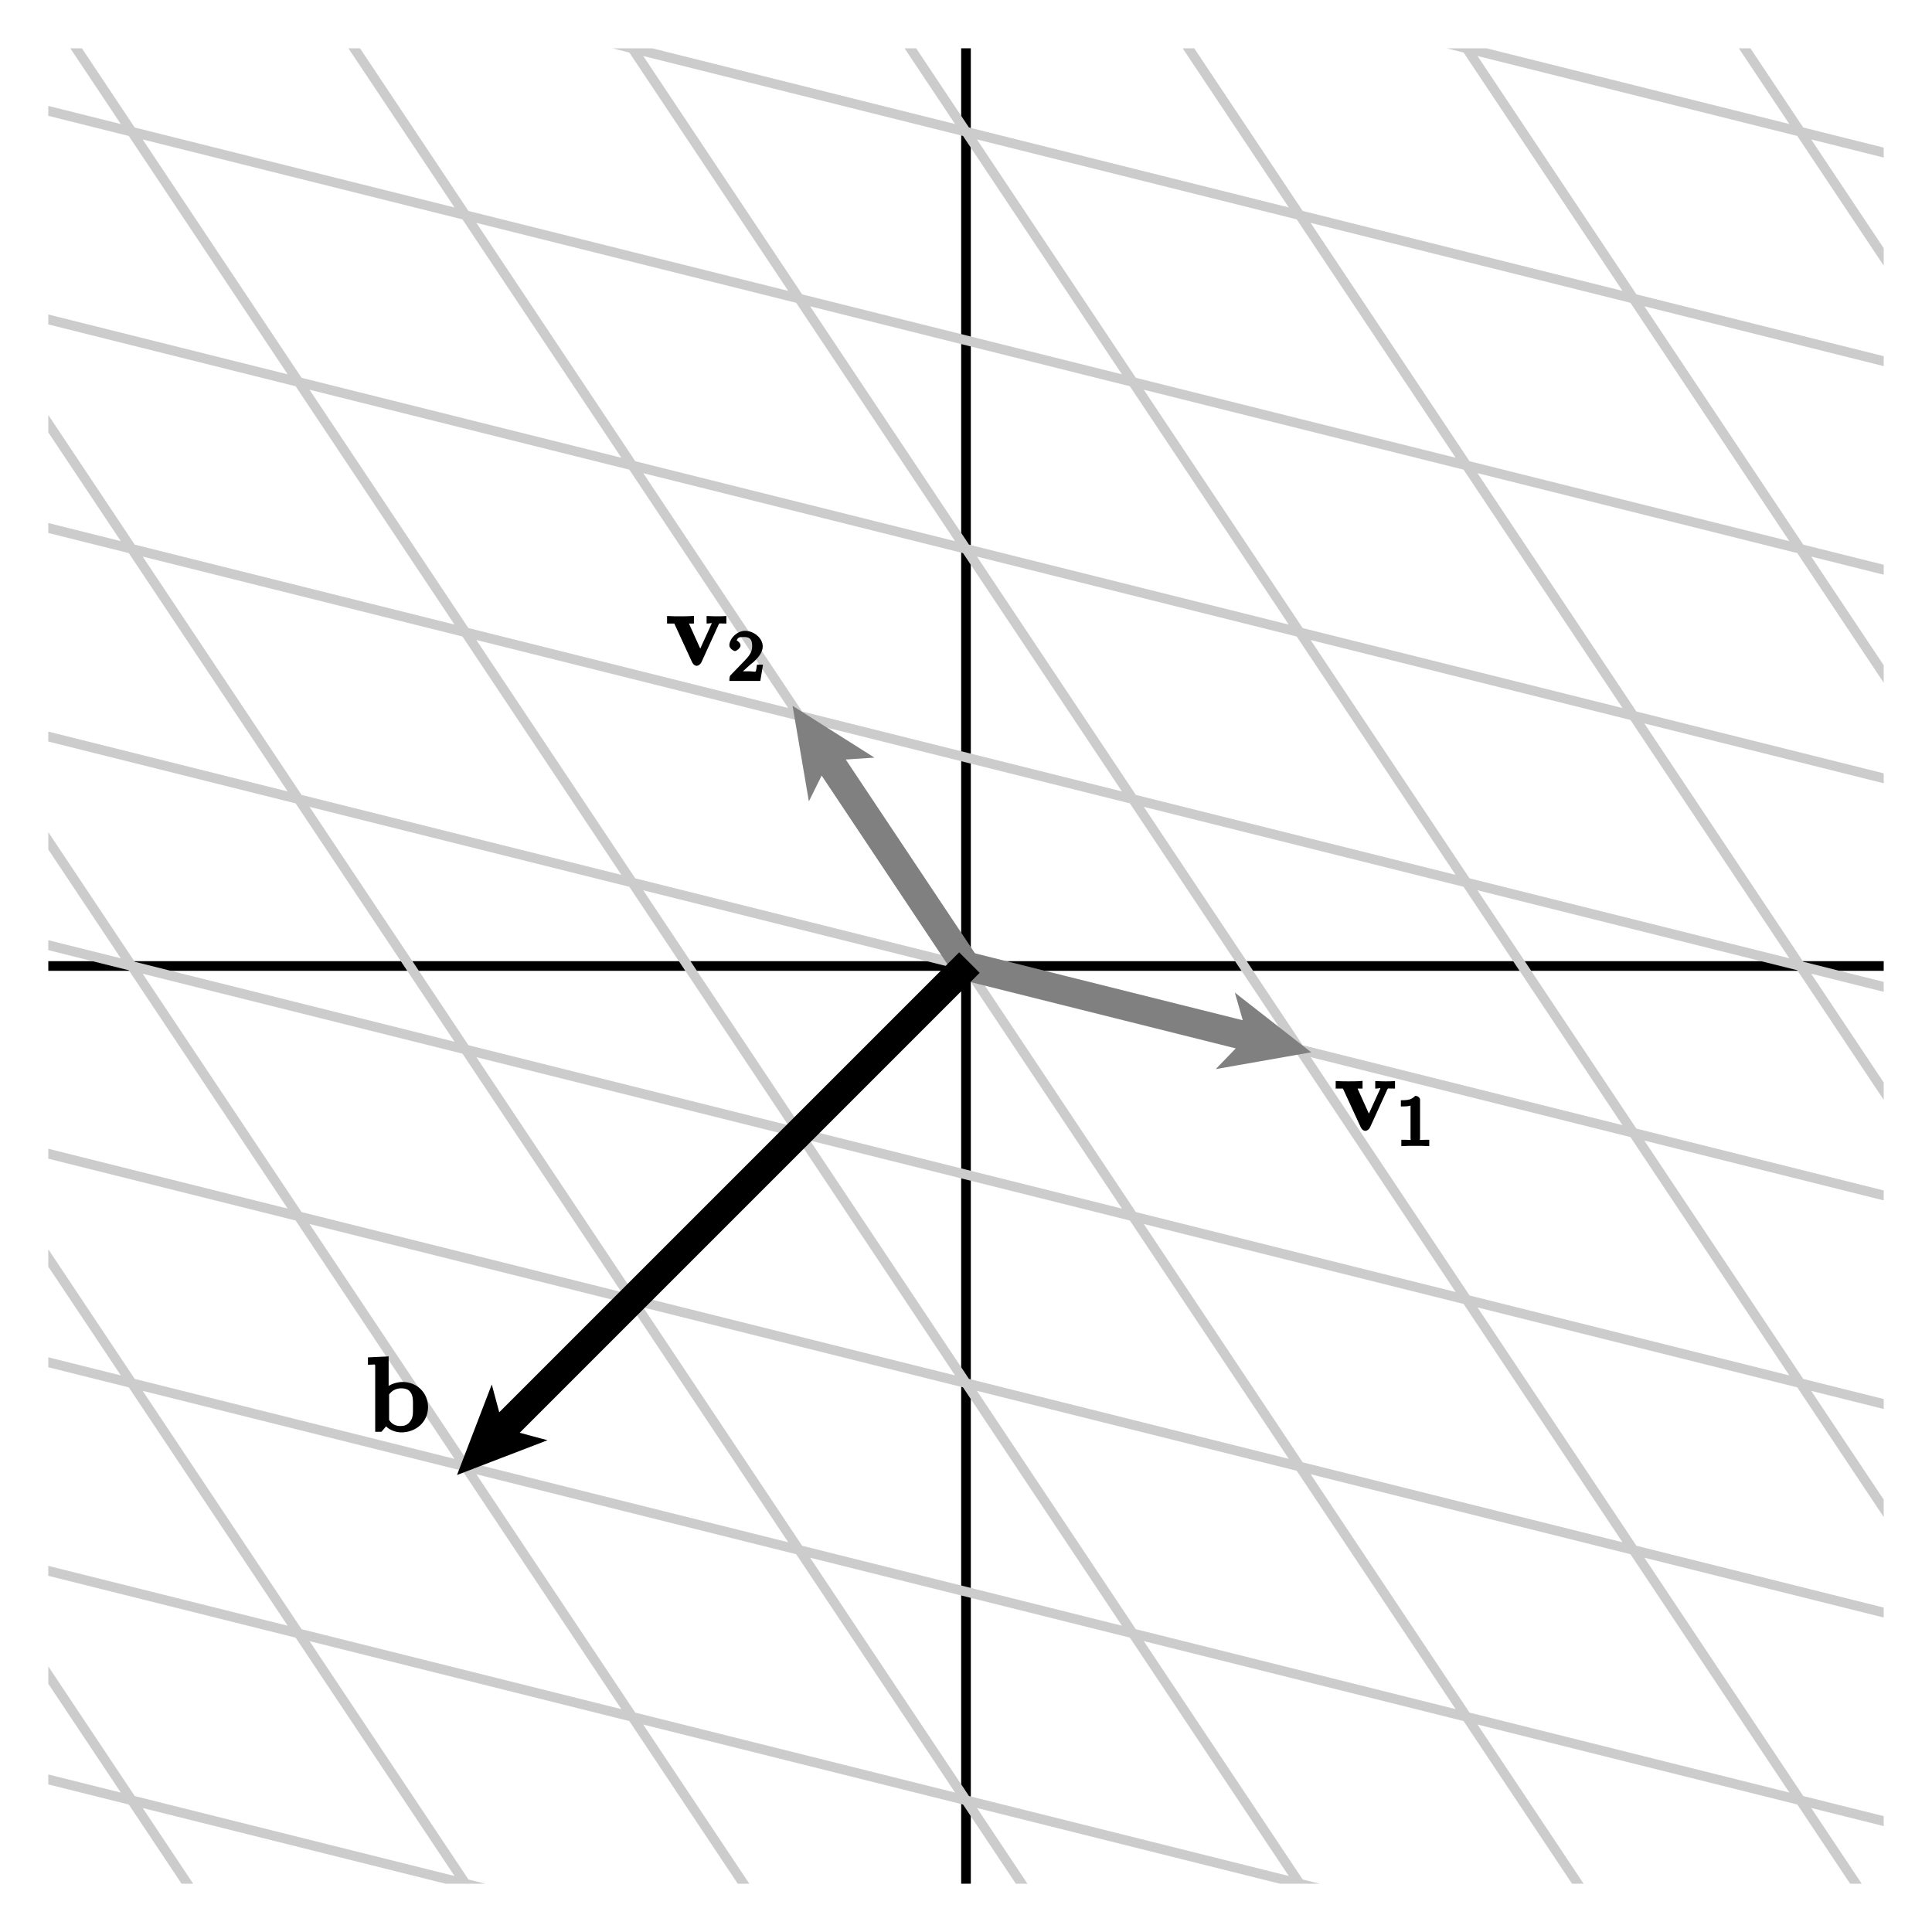
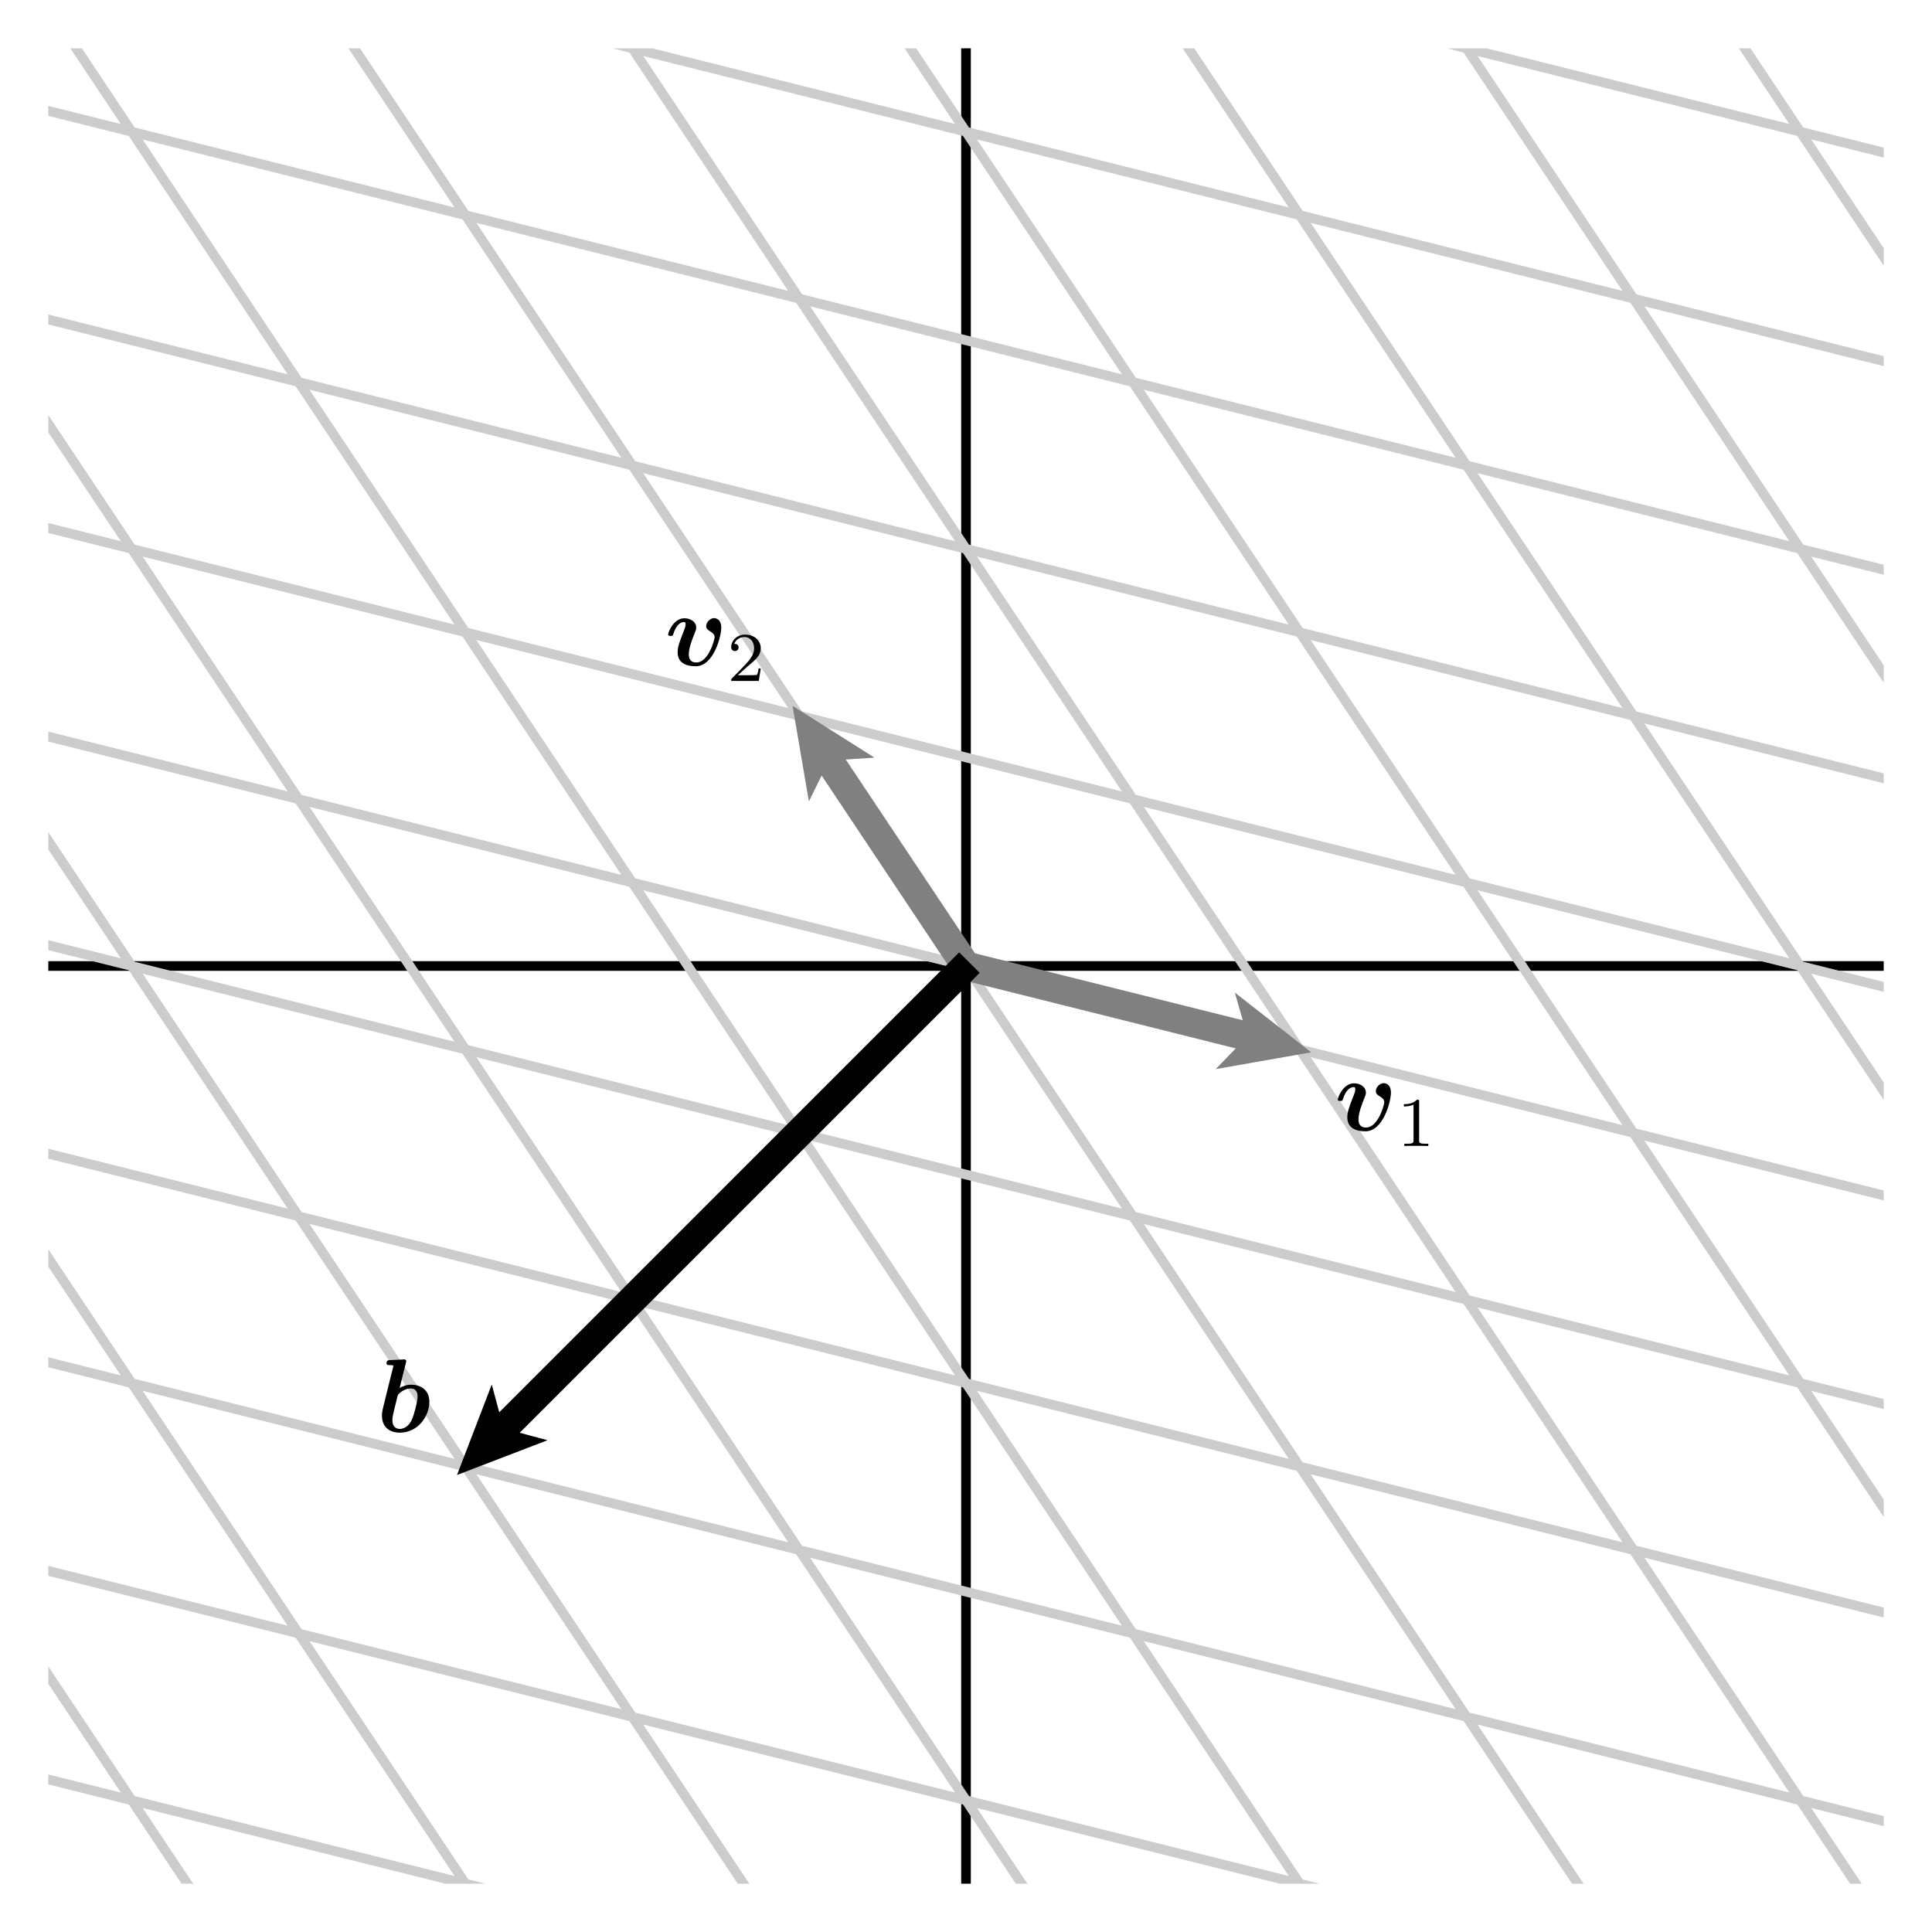
<svg xmlns="http://www.w3.org/2000/svg" xmlns:xlink="http://www.w3.org/1999/xlink" width="200pt" height="200pt" viewBox="0 0 200 200" version="1.1">
  <defs>
    <g>
      <symbol overflow="visible" id="glyph0-0">
        <path style="stroke:none;" d="" />
      </symbol>
      <symbol overflow="visible" id="glyph0-1">
-         <path style="stroke:none;" d="M 5.469 -4.234 C 5.547 -4.391 5.469 -4.328 6.266 -4.328 L 6.266 -5.109 C 5.75 -5.078 5.734 -5.078 5.297 -5.078 C 5 -5.078 4.984 -5.078 4.219 -5.109 L 4.219 -4.328 C 4.656 -4.328 4.75 -4.422 4.75 -4.344 C 4.75 -4.344 4.797 -4.438 4.844 -4.547 L 3.562 -1.734 L 2.391 -4.328 L 2.906 -4.328 L 2.906 -5.125 C 2.531 -5.078 1.766 -5.078 1.484 -5.078 C 1.172 -5.078 0.547 -5.078 0.125 -5.109 L 0.125 -4.328 L 0.875 -4.328 L 2.703 -0.359 C 2.797 -0.156 2.953 0.047 3.203 0.047 C 3.375 0.047 3.594 -0.125 3.688 -0.328 Z M 5.469 -4.234 " />
+         <path style="stroke:none;" d="M 5.844 -3.906 C 5.844 -4.891 5.125 -4.891 5.109 -4.891 C 4.672 -4.891 4.281 -4.438 4.281 -4.078 C 4.281 -3.766 4.516 -3.641 4.609 -3.578 C 5.062 -3.312 5.156 -3.125 5.156 -2.906 C 5.156 -2.672 4.531 -0.297 3.266 -0.297 C 2.484 -0.297 2.484 -0.953 2.484 -1.141 C 2.484 -1.766 2.781 -2.562 3.125 -3.422 C 3.219 -3.641 3.25 -3.734 3.25 -3.906 C 3.25 -4.531 2.625 -4.875 2.031 -4.875 C 0.891 -4.875 0.344 -3.406 0.344 -3.203 C 0.344 -3.047 0.5 -3.047 0.609 -3.047 C 0.734 -3.047 0.812 -3.047 0.859 -3.188 C 1.203 -4.344 1.766 -4.484 1.969 -4.484 C 2.047 -4.484 2.156 -4.484 2.156 -4.266 C 2.156 -4.016 2.016 -3.703 1.984 -3.609 C 1.484 -2.359 1.328 -1.875 1.328 -1.359 C 1.328 -0.219 2.25 0.094 3.203 0.094 C 5.047 0.094 5.844 -2.984 5.844 -3.906 Z M 5.844 -3.906 " />
      </symbol>
      <symbol overflow="visible" id="glyph0-2">
-         <path style="stroke:none;" d="M 2.25 -7.797 L 0.234 -7.703 L 0.234 -6.938 C 1.047 -6.938 0.984 -7.094 0.984 -6.672 L 0.984 0 L 1.625 0 C 1.844 -0.25 2.031 -0.453 2.109 -0.562 C 2.562 -0.094 3.266 0.062 3.688 0.062 C 5.188 0.062 6.453 -1 6.453 -2.562 C 6.453 -4.031 5.312 -5.156 3.828 -5.156 C 3.203 -5.156 2.594 -4.906 2.375 -4.75 L 2.375 -7.812 Z M 2.391 -3.828 C 2.766 -4.344 3.234 -4.5 3.688 -4.5 C 5.031 -4.5 4.891 -3.281 4.891 -2.562 C 4.891 -2.078 4.938 -1.578 4.672 -1.172 C 4.344 -0.656 3.938 -0.594 3.578 -0.594 C 2.844 -0.594 2.531 -1.062 2.422 -1.234 L 2.422 -3.891 Z M 2.391 -3.828 " />
+         <path style="stroke:none;" d="M 3.031 -7.109 C 3.078 -7.266 3.078 -7.281 3.078 -7.297 C 3.078 -7.438 2.953 -7.5 2.844 -7.5 C 2.797 -7.5 2.781 -7.5 2.766 -7.484 L 1.375 -7.422 C 1.219 -7.406 1.031 -7.391 1.031 -7.094 C 1.031 -6.906 1.234 -6.906 1.312 -6.906 C 1.422 -6.906 1.625 -6.906 1.766 -6.875 C 1.672 -6.516 1.562 -6.047 1.453 -5.641 L 0.719 -2.656 C 0.562 -2.047 0.562 -1.922 0.562 -1.672 C 0.562 -0.297 1.594 0.094 2.391 0.094 C 4.344 0.094 5.469 -1.672 5.469 -3.094 C 5.469 -4.422 4.469 -4.875 3.578 -4.875 C 3.062 -4.875 2.625 -4.672 2.391 -4.531 Z M 2.422 -0.297 C 2 -0.297 1.641 -0.531 1.641 -1.203 C 1.641 -1.547 1.75 -1.938 1.828 -2.281 C 1.938 -2.688 2.109 -3.438 2.188 -3.75 C 2.25 -3.938 2.859 -4.484 3.516 -4.484 C 4.188 -4.484 4.25 -3.906 4.25 -3.672 C 4.25 -3.109 3.875 -1.781 3.703 -1.359 C 3.344 -0.484 2.734 -0.297 2.422 -0.297 Z M 2.422 -0.297 " />
      </symbol>
      <symbol overflow="visible" id="glyph1-0">
        <path style="stroke:none;" d="" />
      </symbol>
      <symbol overflow="visible" id="glyph1-1">
-         <path style="stroke:none;" d="M 2.469 -4.797 C 2.469 -4.984 2.25 -5.188 1.969 -5.188 C 1.609 -4.844 1.375 -4.734 0.484 -4.734 L 0.484 -4.094 C 0.891 -4.094 1.281 -4.094 1.484 -4.188 L 1.484 -0.797 C 1.484 -0.531 1.672 -0.641 0.984 -0.641 L 0.531 -0.641 L 0.531 0.016 C 1.031 -0.016 1.656 -0.016 1.969 -0.016 C 2.297 -0.016 2.922 -0.016 3.422 0.016 L 3.422 -0.641 L 2.969 -0.641 C 2.281 -0.641 2.469 -0.531 2.469 -0.797 Z M 2.469 -4.797 " />
+         <path style="stroke:none;" d="M 2.266 -4.594 C 2.266 -4.781 2.25 -4.797 2.047 -4.797 C 1.75 -4.5 1.375 -4.328 0.688 -4.328 L 0.688 -4.094 C 0.891 -4.094 1.281 -4.094 1.688 -4.281 L 1.688 -0.594 C 1.688 -0.328 1.672 -0.234 0.984 -0.234 L 0.734 -0.234 L 0.734 0 C 1.031 -0.016 1.656 -0.016 1.969 -0.016 C 2.297 -0.016 2.922 -0.016 3.219 0 L 3.219 -0.234 L 2.969 -0.234 C 2.281 -0.234 2.266 -0.328 2.266 -0.594 Z M 2.266 -4.594 " />
      </symbol>
      <symbol overflow="visible" id="glyph1-2">
-         <path style="stroke:none;" d="M 2.172 -1.531 C 2.281 -1.641 2.578 -1.875 2.703 -1.969 C 3.141 -2.391 3.641 -2.922 3.641 -3.578 C 3.641 -4.438 2.719 -5.188 1.812 -5.188 C 0.953 -5.188 0.188 -4.344 0.188 -3.688 C 0.188 -3.344 0.656 -3.094 0.766 -3.094 C 0.922 -3.094 1.344 -3.406 1.344 -3.672 C 1.344 -4.047 0.781 -4.25 0.969 -4.25 C 1.109 -4.578 1.391 -4.547 1.734 -4.547 C 2.406 -4.547 2.547 -4.188 2.547 -3.578 C 2.547 -2.828 2.078 -2.422 1.234 -1.547 L 0.328 -0.609 C 0.234 -0.531 0.188 -0.375 0.188 0 L 3.391 0 L 3.672 -1.688 L 3.047 -1.688 C 2.984 -1.344 2.984 -1.125 2.906 -0.984 C 2.859 -0.922 2.453 -1 2.344 -1 L 1.062 -1 L 1.203 -0.641 Z M 2.172 -1.531 " />
+         <path style="stroke:none;" d="M 2.031 -1.469 C 2.141 -1.578 2.453 -1.812 2.562 -1.922 C 3.016 -2.328 3.438 -2.719 3.438 -3.375 C 3.438 -4.234 2.719 -4.797 1.812 -4.797 C 0.953 -4.797 0.375 -4.141 0.375 -3.5 C 0.375 -3.141 0.656 -3.094 0.766 -3.094 C 0.922 -3.094 1.141 -3.203 1.141 -3.469 C 1.141 -3.844 0.781 -3.844 0.688 -3.844 C 0.906 -4.375 1.391 -4.547 1.734 -4.547 C 2.406 -4.547 2.75 -3.984 2.75 -3.375 C 2.75 -2.625 2.219 -2.078 1.375 -1.203 L 0.469 -0.281 C 0.375 -0.188 0.375 -0.188 0.375 0 L 3.234 0 L 3.438 -1.297 L 3.219 -1.297 C 3.188 -1.141 3.141 -0.781 3.047 -0.641 C 3 -0.594 2.453 -0.594 2.344 -0.594 L 1.062 -0.594 Z M 2.031 -1.469 " />
      </symbol>
    </g>
    <clipPath id="clip1">
      <path d="M 5 5 L 195 5 L 195 195 L 5 195 Z M 5 5 " />
    </clipPath>
  </defs>
  <g id="surface1">
    <path style="fill:none;stroke-width:10;stroke-linecap:butt;stroke-linejoin:miter;stroke:rgb(0%,0%,0%);stroke-opacity:1;stroke-miterlimit:10;" d="M 50 1000 L 1950 1000 M 1000 50 L 1000 1950 " transform="matrix(0.1,0,0,-0.1,0,200)" />
    <g clip-path="url(#clip1)" clip-rule="nonzero">
      <path style="fill:none;stroke-width:10;stroke-linecap:butt;stroke-linejoin:miter;stroke:rgb(80.077%,80.077%,80.077%);stroke-opacity:1;stroke-miterlimit:10;" d="M -2195.469 611.367 L -4095.469 3461.367 M -1850 525 L -3750 3375 M -1504.531 438.633 L -3404.531 3288.633 M -1159.102 352.266 L -3059.102 3202.266 M -813.633 265.898 L -2713.633 3115.898 M -468.203 179.531 L -2368.164 3029.531 M -122.734 93.203 L -2022.734 2943.164 M 222.734 6.836 L -1677.266 2856.836 M 568.203 -79.531 L -1331.836 2770.469 M 913.633 -165.898 L -986.367 2684.102 M 1259.102 -252.266 L -640.898 2597.734 M 1604.531 -338.633 L -295.469 2511.367 M 1950 -425 L 50 2425 M 2295.469 -511.367 L 395.469 2338.633 M 2640.898 -597.734 L 740.898 2252.266 M 2986.367 -684.102 L 1086.367 2165.898 M 3331.836 -770.469 L 1431.836 2079.531 M 3677.266 -856.797 L 1777.266 1993.164 M 4022.734 -943.203 L 2122.734 1906.836 M 4368.164 -1029.531 L 2468.164 1820.469 M 4713.633 -1115.898 L 2813.633 1734.102 M 5059.102 -1202.266 L 3159.102 1647.734 M 5404.531 -1288.633 L 3504.531 1561.367 M 5750 -1375 L 3850 1475 M 6095.469 -1461.367 L 4195.469 1388.633 M 1172.734 -1634.102 L 4972.734 -2584.102 M 1000 -1375 L 4800 -2325 M 827.266 -1115.898 L 4627.266 -2065.898 M 654.531 -856.797 L 4454.531 -1806.836 M 481.797 -597.734 L 4281.836 -1547.734 M 309.102 -338.633 L 4109.102 -1288.633 M 136.367 -79.531 L 3936.367 -1029.531 M -36.367 179.531 L 3763.633 -770.469 M -209.102 438.633 L 3590.898 -511.367 M -381.797 697.734 L 3418.164 -252.266 M -554.531 956.797 L 3245.469 6.836 M -727.266 1215.898 L 3072.734 265.898 M -900 1475 L 2900 525 M -1072.734 1734.102 L 2727.266 784.102 M -1245.469 1993.164 L 2554.531 1043.164 M -1418.164 2252.266 L 2381.836 1302.266 M -1590.898 2511.367 L 2209.102 1561.367 M -1763.633 2770.469 L 2036.367 1820.469 M -1936.367 3029.531 L 1863.633 2079.531 M -2109.102 3288.633 L 1690.898 2338.633 M -2281.836 3547.734 L 1518.164 2597.734 M -2454.531 3806.836 L 1345.469 2856.836 M -2627.266 4065.898 L 1172.734 3115.898 M -2800 4325 L 1000 3375 M -2972.734 4584.102 L 827.266 3634.102 " transform="matrix(0.1,0,0,-0.1,0,200)" />
    </g>
    <path style=" stroke:none;fill-rule:nonzero;fill:rgb(50%,50%,50%);fill-opacity:1;" d="M 99.758 100.969 L 128.887 108.254 L 127.281 109.914 L 134.547 108.637 L 128.734 104.094 L 129.371 106.312 L 100.242 99.031 L 99.758 100.969 " />
    <path style="fill:none;stroke-width:10;stroke-linecap:butt;stroke-linejoin:miter;stroke:rgb(50%,50%,50%);stroke-opacity:1;stroke-miterlimit:10;" d="M 997.578 990.312 L 1288.867 917.461 L 1272.812 900.859 L 1345.469 913.633 L 1287.344 959.062 L 1293.711 936.875 L 1002.422 1009.688 Z M 997.578 990.312 " transform="matrix(0.1,0,0,-0.1,0,200)" />
    <path style=" stroke:none;fill-rule:nonzero;fill:rgb(50%,50%,50%);fill-opacity:1;" d="M 100.832 99.445 L 86.656 78.184 L 88.961 78.031 L 82.727 74.09 L 83.969 81.359 L 84.992 79.289 L 99.168 100.555 L 100.832 99.445 " />
    <path style="fill:none;stroke-width:10;stroke-linecap:butt;stroke-linejoin:miter;stroke:rgb(50%,50%,50%);stroke-opacity:1;stroke-miterlimit:10;" d="M 1008.32 1005.547 L 866.562 1218.164 L 889.609 1219.688 L 827.266 1259.102 L 839.688 1186.406 L 849.922 1207.109 L 991.68 994.453 Z M 1008.32 1005.547 " transform="matrix(0.1,0,0,-0.1,0,200)" />
    <g style="fill:rgb(0%,0%,0%);fill-opacity:1;">
      <use xlink:href="#glyph0-1" x="138.145" y="117.018" />
    </g>
    <g style="fill:rgb(0%,0%,0%);fill-opacity:1;">
-       <use xlink:href="#glyph1-1" x="144.534" y="118.632" />
+       <use xlink:href="#glyph1-1" x="144.641" y="118.632" />
    </g>
    <g style="fill:rgb(0%,0%,0%);fill-opacity:1;">
-       <use xlink:href="#glyph0-1" x="68.928" y="68.877" />
+       <use xlink:href="#glyph0-1" x="68.821" y="68.877" />
    </g>
    <g style="fill:rgb(0%,0%,0%);fill-opacity:1;">
      <use xlink:href="#glyph1-2" x="75.316" y="70.491" />
    </g>
    <path style=" stroke:none;fill-rule:nonzero;fill:rgb(0%,0%,0%);fill-opacity:1;" d="M 99.293 99.293 L 51.422 147.164 L 50.824 144.934 L 48.18 151.82 L 55.066 149.176 L 52.836 148.578 L 100.707 100.707 L 99.293 99.293 " />
    <path style="fill:none;stroke-width:10;stroke-linecap:butt;stroke-linejoin:miter;stroke:rgb(0%,0%,0%);stroke-opacity:1;stroke-miterlimit:10;" d="M 992.93 1007.07 L 514.219 528.359 L 508.242 550.664 L 481.797 481.797 L 550.664 508.242 L 528.359 514.219 L 1007.07 992.93 Z M 992.93 1007.07 " transform="matrix(0.1,0,0,-0.1,0,200)" />
    <g style="fill:rgb(0%,0%,0%);fill-opacity:1;">
-       <use xlink:href="#glyph0-2" x="37.857" y="148.218" />
+       <use xlink:href="#glyph0-2" x="38.978" y="148.218" />
    </g>
  </g>
</svg>
